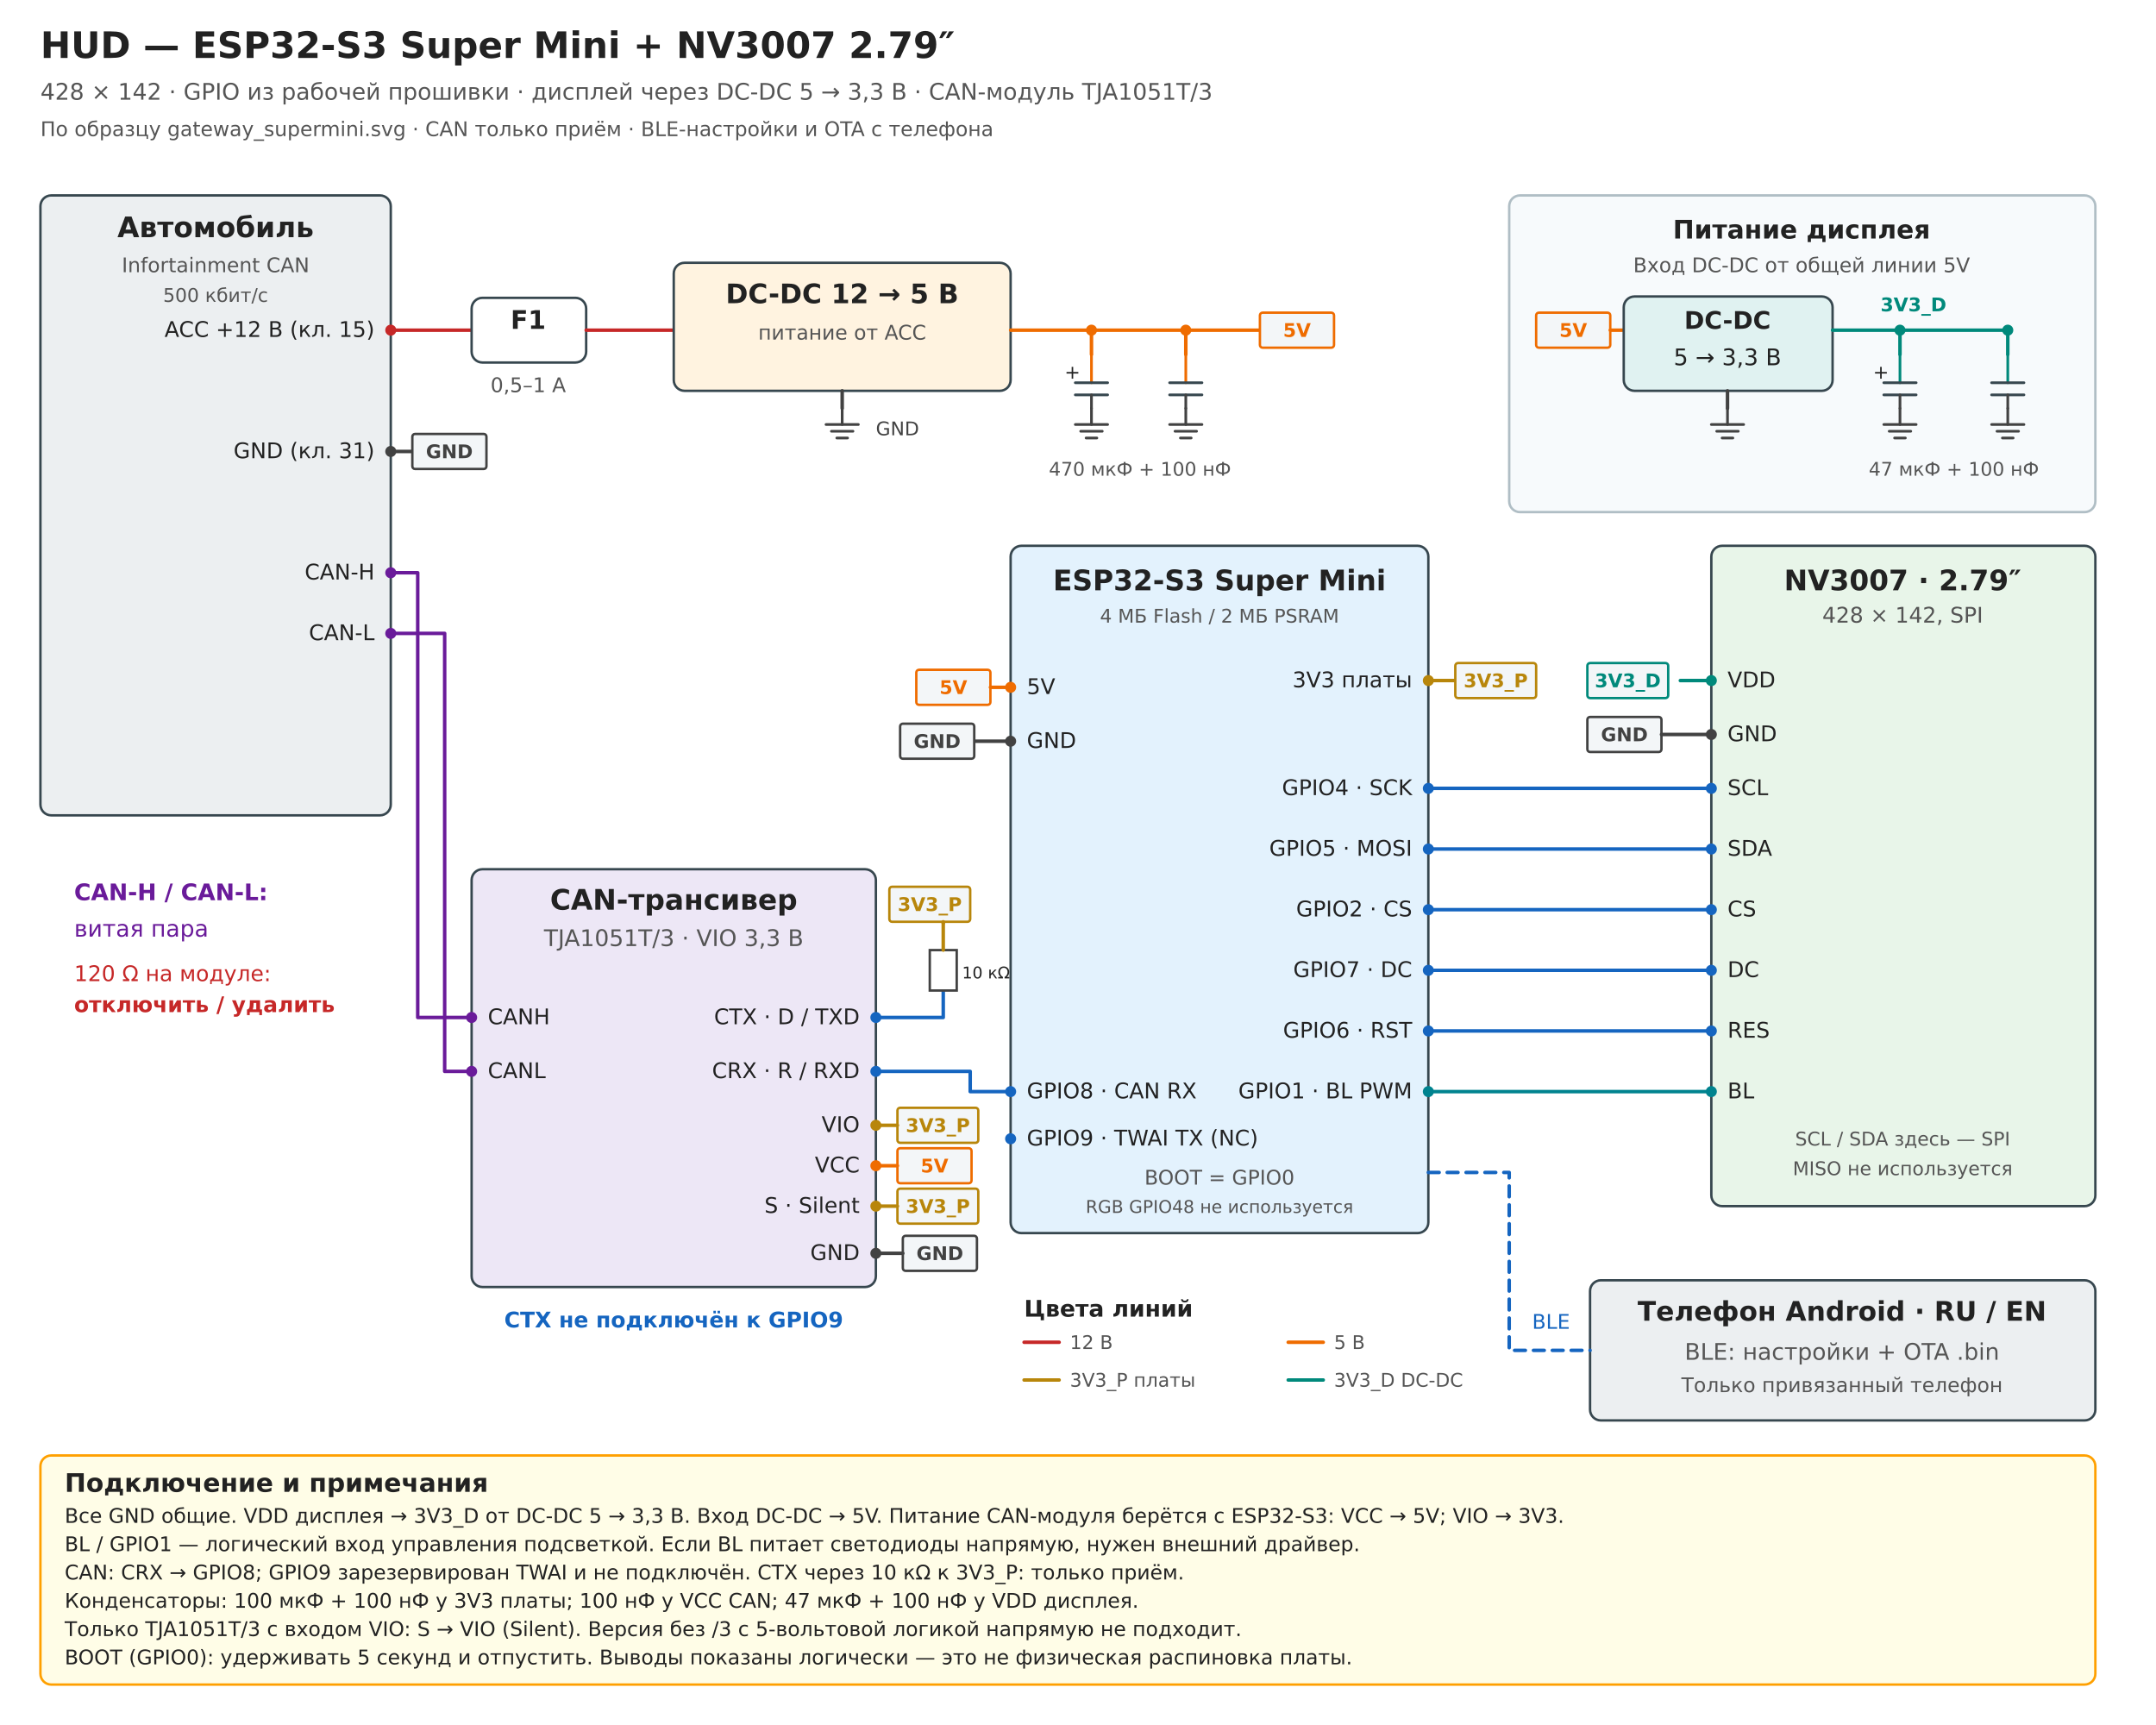
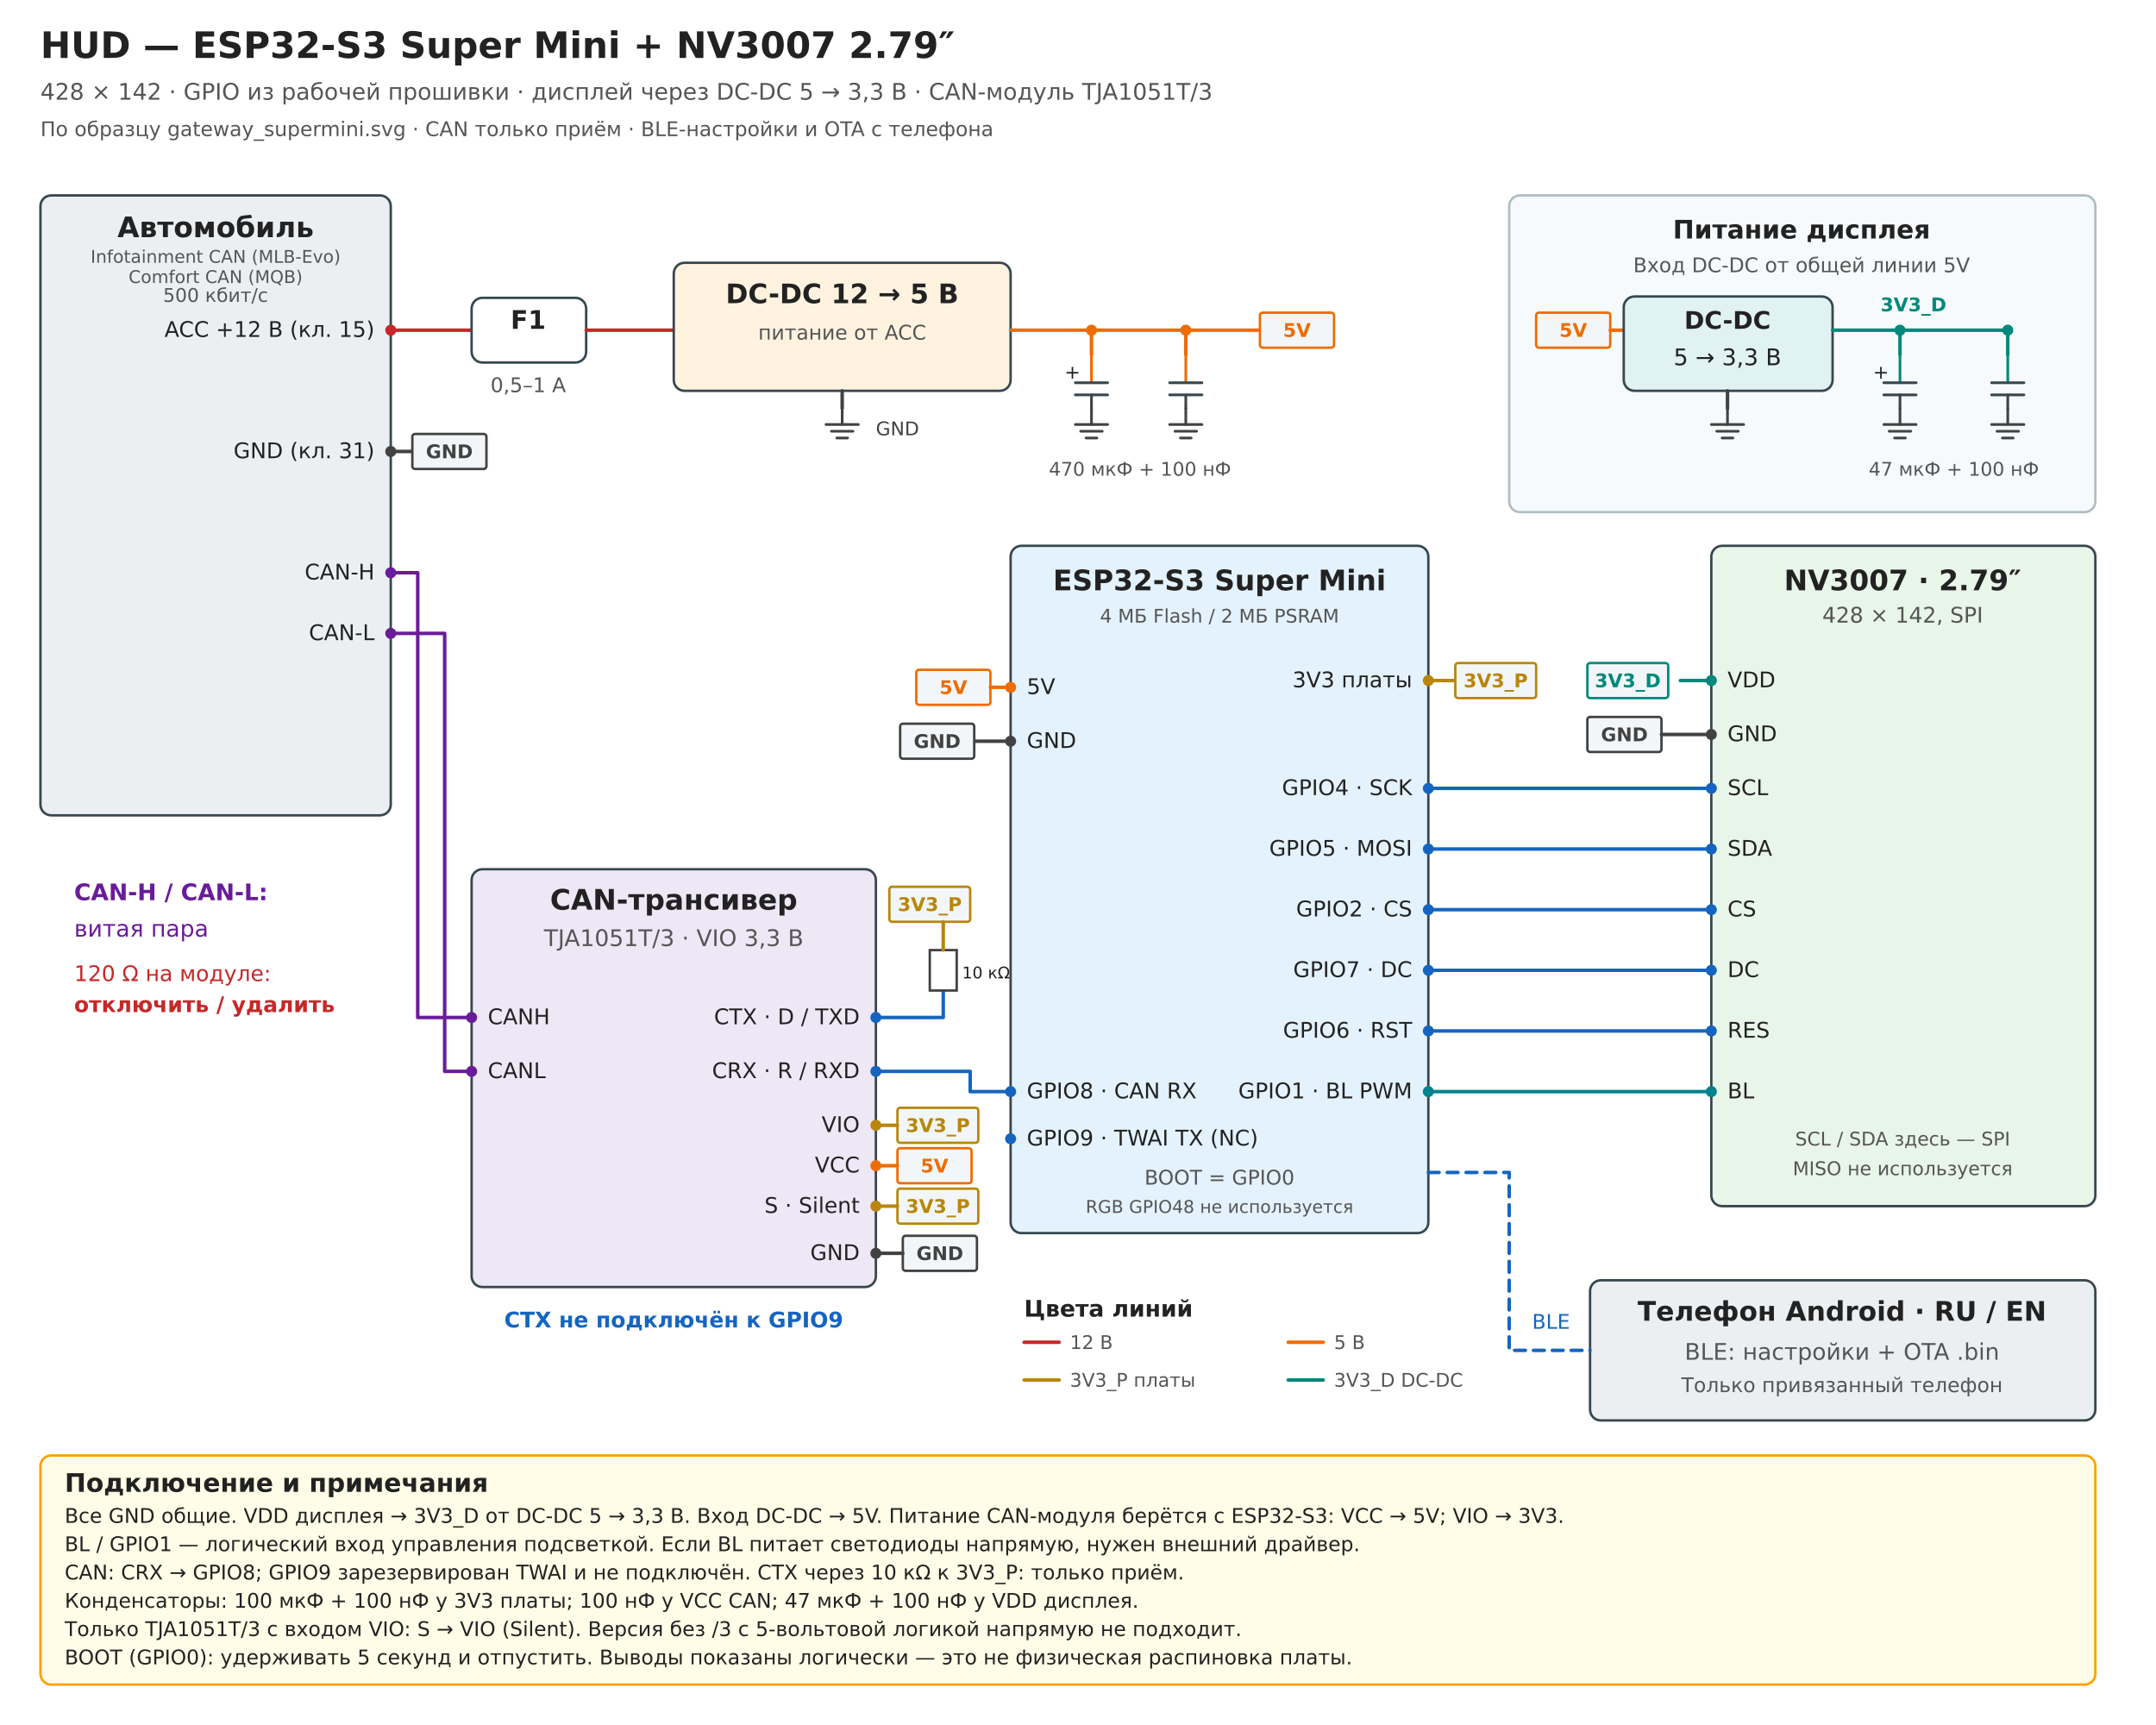
<svg xmlns="http://www.w3.org/2000/svg" width="1600" height="1280" viewBox="0 0 1600 1280" xml:lang="ru">
  <rect x="0" y="0" width="1600" height="1280" rx="0" fill="#fff" stroke="none" stroke-width="1.8" />
  <text x="30" y="43" font-family="DejaVu Sans, Arial, sans-serif" font-size="27" fill="#222" text-anchor="start" font-weight="bold">HUD — ESP32-S3 Super Mini + NV3007 2.79″</text>
  <text x="30" y="74" font-family="DejaVu Sans, Arial, sans-serif" font-size="17" fill="#555" text-anchor="start" font-weight="normal">428 × 142 · GPIO из рабочей прошивки · дисплей через DC-DC 5 → 3,3 В · CAN-модуль TJA1051T/3</text>
  <text x="30" y="101" font-family="DejaVu Sans, Arial, sans-serif" font-size="15" fill="#555" text-anchor="start" font-weight="normal">По образцу gateway_supermini.svg · CAN только приём · BLE-настройки и OTA с телефона</text>
  <rect x="30" y="145" width="260" height="460" rx="8" fill="#eceff1" stroke="#37474f" stroke-width="1.8" />
  <text x="160" y="176" font-family="DejaVu Sans, Arial, sans-serif" font-size="21" fill="#222" text-anchor="middle" font-weight="bold">Автомобиль</text>
-   <text x="160" y="202" font-family="DejaVu Sans, Arial, sans-serif" font-size="15" fill="#555" text-anchor="middle" font-weight="normal">Infortainment CAN</text>
+   <text x="160" y="195" font-family="DejaVu Sans, Arial, sans-serif" font-size="13" fill="#555" text-anchor="middle" font-weight="normal">Infotainment CAN (MLB-Evo)</text>
+   <text x="160" y="210" font-family="DejaVu Sans, Arial, sans-serif" font-size="13" fill="#555" text-anchor="middle" font-weight="normal">Comfort CAN (MQB)</text>
  <circle cx="290" cy="245" r="4.1" fill="#c62828" />
  <text x="278" y="250" font-family="DejaVu Sans, Arial, sans-serif" font-size="16" fill="#222" text-anchor="end" font-weight="normal">ACC +12 В (кл. 15)</text>
  <circle cx="290" cy="335" r="4.1" fill="#424242" />
  <text x="278" y="340" font-family="DejaVu Sans, Arial, sans-serif" font-size="16" fill="#222" text-anchor="end" font-weight="normal">GND (кл. 31)</text>
  <polyline points="290,335 306,335" fill="none" stroke="#424242" stroke-width="2.6" stroke-linecap="round" stroke-linejoin="round" />
  <rect x="306" y="322" width="55" height="26" rx="2" fill="#f3f6f8" stroke="#424242" stroke-width="1.8" />
  <text x="333.5" y="340" font-family="DejaVu Sans, Arial, sans-serif" font-size="14" fill="#424242" text-anchor="middle" font-weight="bold">GND</text>
  <circle cx="290" cy="425" r="4.1" fill="#6a1b9a" />
  <text x="278" y="430" font-family="DejaVu Sans, Arial, sans-serif" font-size="16" fill="#222" text-anchor="end" font-weight="normal">CAN-H</text>
  <circle cx="290" cy="470" r="4.1" fill="#6a1b9a" />
  <text x="278" y="475" font-family="DejaVu Sans, Arial, sans-serif" font-size="16" fill="#222" text-anchor="end" font-weight="normal">CAN-L</text>
  <polyline points="290,245 350,245" fill="none" stroke="#c62828" stroke-width="2.6" stroke-linecap="round" stroke-linejoin="round" />
  <rect x="350" y="221" width="85" height="48" rx="8" fill="#fff" stroke="#37474f" stroke-width="1.8" />
  <text x="392" y="244" font-family="DejaVu Sans, Arial, sans-serif" font-size="19" fill="#222" text-anchor="middle" font-weight="bold">F1</text>
  <text x="392" y="291" font-family="DejaVu Sans, Arial, sans-serif" font-size="15" fill="#555" text-anchor="middle" font-weight="normal">0,5–1 А</text>
  <polyline points="435,245 500,245" fill="none" stroke="#c62828" stroke-width="2.6" stroke-linecap="round" stroke-linejoin="round" />
  <rect x="500" y="195" width="250" height="95" rx="8" fill="#fff3e0" stroke="#37474f" stroke-width="1.8" />
  <text x="625" y="225" font-family="DejaVu Sans, Arial, sans-serif" font-size="20" fill="#222" text-anchor="middle" font-weight="bold">DC-DC 12 → 5 В</text>
  <text x="625" y="252" font-family="DejaVu Sans, Arial, sans-serif" font-size="15" fill="#555" text-anchor="middle" font-weight="normal">питание от ACC</text>
  <polyline points="625,290 625,303" fill="none" stroke="#424242" stroke-width="2.6" stroke-linecap="round" stroke-linejoin="round" />
  <polyline points="625,303 625,315" fill="none" stroke="#424242" stroke-width="2" stroke-linecap="round" stroke-linejoin="round" />
  <polyline points="613,315 637,315" fill="none" stroke="#424242" stroke-width="2" stroke-linecap="round" stroke-linejoin="round" />
  <polyline points="617,320 633,320" fill="none" stroke="#424242" stroke-width="2" stroke-linecap="round" stroke-linejoin="round" />
  <polyline points="621,325 629,325" fill="none" stroke="#424242" stroke-width="2" stroke-linecap="round" stroke-linejoin="round" />
  <text x="650" y="323" font-family="DejaVu Sans, Arial, sans-serif" font-size="14" fill="#424242" text-anchor="start" font-weight="normal">GND</text>
  <polyline points="750,245 935,245" fill="none" stroke="#ef6c00" stroke-width="2.6" stroke-linecap="round" stroke-linejoin="round" />
  <circle cx="810" cy="245" r="4.1" fill="#ef6c00" />
  <circle cx="880" cy="245" r="4.1" fill="#ef6c00" />
  <polyline points="810,245 810,263" fill="none" stroke="#ef6c00" stroke-width="2.6" stroke-linecap="round" stroke-linejoin="round" />
  <polyline points="880,245 880,263" fill="none" stroke="#ef6c00" stroke-width="2.6" stroke-linecap="round" stroke-linejoin="round" />
  <polyline points="810,263 810,284" fill="none" stroke="#ef6c00" stroke-width="2" stroke-linecap="round" stroke-linejoin="round" />
  <polyline points="798,284 822,284" fill="none" stroke="#37474f" stroke-width="2" stroke-linecap="round" stroke-linejoin="round" />
  <polyline points="798,293 822,293" fill="none" stroke="#37474f" stroke-width="2" stroke-linecap="round" stroke-linejoin="round" />
  <polyline points="810,293 810,303" fill="none" stroke="#424242" stroke-width="2" stroke-linecap="round" stroke-linejoin="round" />
  <polyline points="810,303 810,315" fill="none" stroke="#424242" stroke-width="2" stroke-linecap="round" stroke-linejoin="round" />
  <polyline points="798,315 822,315" fill="none" stroke="#424242" stroke-width="2" stroke-linecap="round" stroke-linejoin="round" />
  <polyline points="802,320 818,320" fill="none" stroke="#424242" stroke-width="2" stroke-linecap="round" stroke-linejoin="round" />
  <polyline points="806,325 814,325" fill="none" stroke="#424242" stroke-width="2" stroke-linecap="round" stroke-linejoin="round" />
  <text x="790" y="281" font-family="DejaVu Sans, Arial, sans-serif" font-size="14" fill="#222" text-anchor="start" font-weight="normal">+</text>
  <polyline points="880,263 880,284" fill="none" stroke="#ef6c00" stroke-width="2" stroke-linecap="round" stroke-linejoin="round" />
  <polyline points="868,284 892,284" fill="none" stroke="#37474f" stroke-width="2" stroke-linecap="round" stroke-linejoin="round" />
  <polyline points="868,293 892,293" fill="none" stroke="#37474f" stroke-width="2" stroke-linecap="round" stroke-linejoin="round" />
  <polyline points="880,293 880,303" fill="none" stroke="#424242" stroke-width="2" stroke-linecap="round" stroke-linejoin="round" />
  <polyline points="880,303 880,315" fill="none" stroke="#424242" stroke-width="2" stroke-linecap="round" stroke-linejoin="round" />
  <polyline points="868,315 892,315" fill="none" stroke="#424242" stroke-width="2" stroke-linecap="round" stroke-linejoin="round" />
  <polyline points="872,320 888,320" fill="none" stroke="#424242" stroke-width="2" stroke-linecap="round" stroke-linejoin="round" />
  <polyline points="876,325 884,325" fill="none" stroke="#424242" stroke-width="2" stroke-linecap="round" stroke-linejoin="round" />
  <rect x="935" y="232" width="55" height="26" rx="2" fill="#f3f6f8" stroke="#ef6c00" stroke-width="1.8" />
  <text x="962.5" y="250" font-family="DejaVu Sans, Arial, sans-serif" font-size="14" fill="#ef6c00" text-anchor="middle" font-weight="bold">5V</text>
  <text x="846" y="353" font-family="DejaVu Sans, Arial, sans-serif" font-size="14" fill="#555" text-anchor="middle" font-weight="normal">470 мкФ + 100 нФ</text>
  <rect x="1120" y="145" width="435" height="235" rx="8" fill="#f7fafc" stroke="#b0bec5" stroke-width="1.8" />
  <text x="1337" y="177" font-family="DejaVu Sans, Arial, sans-serif" font-size="19" fill="#222" text-anchor="middle" font-weight="bold">Питание дисплея</text>
  <text x="1337" y="202" font-family="DejaVu Sans, Arial, sans-serif" font-size="15" fill="#555" text-anchor="middle" font-weight="normal">Вход DC-DC от общей линии 5V</text>
  <rect x="1140" y="232" width="55" height="26" rx="2" fill="#f3f6f8" stroke="#ef6c00" stroke-width="1.8" />
  <text x="1167.5" y="250" font-family="DejaVu Sans, Arial, sans-serif" font-size="14" fill="#ef6c00" text-anchor="middle" font-weight="bold">5V</text>
  <polyline points="1195,245 1205,245" fill="none" stroke="#ef6c00" stroke-width="2.6" stroke-linecap="round" stroke-linejoin="round" />
  <rect x="1205" y="220" width="155" height="70" rx="8" fill="#e0f2f1" stroke="#37474f" stroke-width="1.8" />
  <text x="1282" y="244" font-family="DejaVu Sans, Arial, sans-serif" font-size="18" fill="#222" text-anchor="middle" font-weight="bold">DC-DC</text>
  <text x="1282" y="271" font-family="DejaVu Sans, Arial, sans-serif" font-size="17" fill="#222" text-anchor="middle" font-weight="normal">5 → 3,3 В</text>
  <polyline points="1282,290 1282,303" fill="none" stroke="#424242" stroke-width="2.6" stroke-linecap="round" stroke-linejoin="round" />
  <polyline points="1282,303 1282,315" fill="none" stroke="#424242" stroke-width="2" stroke-linecap="round" stroke-linejoin="round" />
  <polyline points="1270,315 1294,315" fill="none" stroke="#424242" stroke-width="2" stroke-linecap="round" stroke-linejoin="round" />
  <polyline points="1274,320 1290,320" fill="none" stroke="#424242" stroke-width="2" stroke-linecap="round" stroke-linejoin="round" />
  <polyline points="1278,325 1286,325" fill="none" stroke="#424242" stroke-width="2" stroke-linecap="round" stroke-linejoin="round" />
  <polyline points="1360,245 1490,245" fill="none" stroke="#00897b" stroke-width="2.6" stroke-linecap="round" stroke-linejoin="round" />
  <text x="1420" y="231" font-family="DejaVu Sans, Arial, sans-serif" font-size="14" fill="#00897b" text-anchor="middle" font-weight="bold">3V3_D</text>
  <circle cx="1410" cy="245" r="4.1" fill="#00897b" />
  <circle cx="1490" cy="245" r="4.1" fill="#00897b" />
  <polyline points="1410,245 1410,263" fill="none" stroke="#00897b" stroke-width="2.6" stroke-linecap="round" stroke-linejoin="round" />
  <polyline points="1410,263 1410,284" fill="none" stroke="#00897b" stroke-width="2" stroke-linecap="round" stroke-linejoin="round" />
  <polyline points="1398,284 1422,284" fill="none" stroke="#37474f" stroke-width="2" stroke-linecap="round" stroke-linejoin="round" />
  <polyline points="1398,293 1422,293" fill="none" stroke="#37474f" stroke-width="2" stroke-linecap="round" stroke-linejoin="round" />
  <polyline points="1410,293 1410,303" fill="none" stroke="#424242" stroke-width="2" stroke-linecap="round" stroke-linejoin="round" />
  <polyline points="1410,303 1410,315" fill="none" stroke="#424242" stroke-width="2" stroke-linecap="round" stroke-linejoin="round" />
  <polyline points="1398,315 1422,315" fill="none" stroke="#424242" stroke-width="2" stroke-linecap="round" stroke-linejoin="round" />
  <polyline points="1402,320 1418,320" fill="none" stroke="#424242" stroke-width="2" stroke-linecap="round" stroke-linejoin="round" />
  <polyline points="1406,325 1414,325" fill="none" stroke="#424242" stroke-width="2" stroke-linecap="round" stroke-linejoin="round" />
  <text x="1390" y="281" font-family="DejaVu Sans, Arial, sans-serif" font-size="14" fill="#222" text-anchor="start" font-weight="normal">+</text>
  <polyline points="1490,245 1490,263" fill="none" stroke="#00897b" stroke-width="2.6" stroke-linecap="round" stroke-linejoin="round" />
  <polyline points="1490,263 1490,284" fill="none" stroke="#00897b" stroke-width="2" stroke-linecap="round" stroke-linejoin="round" />
  <polyline points="1478,284 1502,284" fill="none" stroke="#37474f" stroke-width="2" stroke-linecap="round" stroke-linejoin="round" />
  <polyline points="1478,293 1502,293" fill="none" stroke="#37474f" stroke-width="2" stroke-linecap="round" stroke-linejoin="round" />
  <polyline points="1490,293 1490,303" fill="none" stroke="#424242" stroke-width="2" stroke-linecap="round" stroke-linejoin="round" />
  <polyline points="1490,303 1490,315" fill="none" stroke="#424242" stroke-width="2" stroke-linecap="round" stroke-linejoin="round" />
  <polyline points="1478,315 1502,315" fill="none" stroke="#424242" stroke-width="2" stroke-linecap="round" stroke-linejoin="round" />
  <polyline points="1482,320 1498,320" fill="none" stroke="#424242" stroke-width="2" stroke-linecap="round" stroke-linejoin="round" />
  <polyline points="1486,325 1494,325" fill="none" stroke="#424242" stroke-width="2" stroke-linecap="round" stroke-linejoin="round" />
  <text x="1450" y="353" font-family="DejaVu Sans, Arial, sans-serif" font-size="14" fill="#555" text-anchor="middle" font-weight="normal">47 мкФ + 100 нФ</text>
  <rect x="750" y="405" width="310" height="510" rx="8" fill="#e3f2fd" stroke="#37474f" stroke-width="1.8" />
  <text x="905" y="438" font-family="DejaVu Sans, Arial, sans-serif" font-size="21" fill="#222" text-anchor="middle" font-weight="bold">ESP32-S3 Super Mini</text>
  <text x="905" y="462" font-family="DejaVu Sans, Arial, sans-serif" font-size="14" fill="#555" text-anchor="middle" font-weight="normal">4 МБ Flash / 2 МБ PSRAM</text>
  <circle cx="750" cy="510" r="4.1" fill="#ef6c00" />
  <text x="762" y="515" font-family="DejaVu Sans, Arial, sans-serif" font-size="16" fill="#222" text-anchor="start" font-weight="normal">5V</text>
  <rect x="680" y="497" width="55" height="26" rx="2" fill="#f3f6f8" stroke="#ef6c00" stroke-width="1.8" />
  <text x="707.5" y="515" font-family="DejaVu Sans, Arial, sans-serif" font-size="14" fill="#ef6c00" text-anchor="middle" font-weight="bold">5V</text>
  <polyline points="735,510 750,510" fill="none" stroke="#ef6c00" stroke-width="2.6" stroke-linecap="round" stroke-linejoin="round" />
  <circle cx="750" cy="550" r="4.1" fill="#424242" />
  <text x="762" y="555" font-family="DejaVu Sans, Arial, sans-serif" font-size="16" fill="#222" text-anchor="start" font-weight="normal">GND</text>
  <rect x="668" y="537" width="55" height="26" rx="2" fill="#f3f6f8" stroke="#424242" stroke-width="1.8" />
  <text x="695.5" y="555" font-family="DejaVu Sans, Arial, sans-serif" font-size="14" fill="#424242" text-anchor="middle" font-weight="bold">GND</text>
  <polyline points="724,550 750,550" fill="none" stroke="#424242" stroke-width="2.6" stroke-linecap="round" stroke-linejoin="round" />
  <circle cx="1060" cy="505" r="4.1" fill="#b8860b" />
  <text x="1048" y="510" font-family="DejaVu Sans, Arial, sans-serif" font-size="16" fill="#222" text-anchor="end" font-weight="normal">3V3 платы</text>
  <polyline points="1060,505 1080,505" fill="none" stroke="#b8860b" stroke-width="2.6" stroke-linecap="round" stroke-linejoin="round" />
  <rect x="1080" y="492" width="60" height="26" rx="2" fill="#f3f6f8" stroke="#b8860b" stroke-width="1.8" />
  <text x="1110.0" y="510" font-family="DejaVu Sans, Arial, sans-serif" font-size="14" fill="#b8860b" text-anchor="middle" font-weight="bold">3V3_P</text>
  <circle cx="750" cy="810" r="4.1" fill="#1565c0" />
  <text x="762" y="815" font-family="DejaVu Sans, Arial, sans-serif" font-size="16" fill="#222" text-anchor="start" font-weight="normal">GPIO8 · CAN RX</text>
  <circle cx="750" cy="845" r="4.1" fill="#1565c0" />
  <text x="762" y="850" font-family="DejaVu Sans, Arial, sans-serif" font-size="16" fill="#222" text-anchor="start" font-weight="normal">GPIO9 · TWAI TX (NC)</text>
  <text x="905" y="879" font-family="DejaVu Sans, Arial, sans-serif" font-size="15" fill="#555" text-anchor="middle" font-weight="normal">BOOT = GPIO0</text>
  <text x="905" y="900" font-family="DejaVu Sans, Arial, sans-serif" font-size="13" fill="#555" text-anchor="middle" font-weight="normal">RGB GPIO48 не используется</text>
  <rect x="1270" y="405" width="285" height="490" rx="8" fill="#e8f5e9" stroke="#37474f" stroke-width="1.8" />
  <text x="1412" y="438" font-family="DejaVu Sans, Arial, sans-serif" font-size="21" fill="#222" text-anchor="middle" font-weight="bold">NV3007 · 2.79″</text>
  <text x="1412" y="462" font-family="DejaVu Sans, Arial, sans-serif" font-size="16" fill="#555" text-anchor="middle" font-weight="normal">428 × 142, SPI</text>
  <circle cx="1270" cy="505" r="4.1" fill="#00897b" />
  <text x="1282" y="510" font-family="DejaVu Sans, Arial, sans-serif" font-size="16" fill="#222" text-anchor="start" font-weight="normal">VDD</text>
  <rect x="1178" y="492" width="60" height="26" rx="2" fill="#f3f6f8" stroke="#00897b" stroke-width="1.8" />
  <text x="1208.0" y="510" font-family="DejaVu Sans, Arial, sans-serif" font-size="14" fill="#00897b" text-anchor="middle" font-weight="bold">3V3_D</text>
  <polyline points="1247,505 1270,505" fill="none" stroke="#00897b" stroke-width="2.6" stroke-linecap="round" stroke-linejoin="round" />
  <circle cx="1270" cy="545" r="4.1" fill="#424242" />
  <text x="1282" y="550" font-family="DejaVu Sans, Arial, sans-serif" font-size="16" fill="#222" text-anchor="start" font-weight="normal">GND</text>
  <rect x="1178" y="532" width="55" height="26" rx="2" fill="#f3f6f8" stroke="#424242" stroke-width="1.8" />
  <text x="1205.5" y="550" font-family="DejaVu Sans, Arial, sans-serif" font-size="14" fill="#424242" text-anchor="middle" font-weight="bold">GND</text>
  <polyline points="1233,545 1270,545" fill="none" stroke="#424242" stroke-width="2.6" stroke-linecap="round" stroke-linejoin="round" />
  <circle cx="1060" cy="585" r="4.1" fill="#1565c0" />
  <text x="1048" y="590" font-family="DejaVu Sans, Arial, sans-serif" font-size="16" fill="#222" text-anchor="end" font-weight="normal">GPIO4 · SCK</text>
  <circle cx="1270" cy="585" r="4.1" fill="#1565c0" />
  <text x="1282" y="590" font-family="DejaVu Sans, Arial, sans-serif" font-size="16" fill="#222" text-anchor="start" font-weight="normal">SCL</text>
  <polyline points="1060,585 1270,585" fill="none" stroke="#1565c0" stroke-width="2.6" stroke-linecap="round" stroke-linejoin="round" />
  <circle cx="1060" cy="630" r="4.1" fill="#1565c0" />
  <text x="1048" y="635" font-family="DejaVu Sans, Arial, sans-serif" font-size="16" fill="#222" text-anchor="end" font-weight="normal">GPIO5 · MOSI</text>
  <circle cx="1270" cy="630" r="4.1" fill="#1565c0" />
  <text x="1282" y="635" font-family="DejaVu Sans, Arial, sans-serif" font-size="16" fill="#222" text-anchor="start" font-weight="normal">SDA</text>
  <polyline points="1060,630 1270,630" fill="none" stroke="#1565c0" stroke-width="2.6" stroke-linecap="round" stroke-linejoin="round" />
  <circle cx="1060" cy="675" r="4.1" fill="#1565c0" />
  <text x="1048" y="680" font-family="DejaVu Sans, Arial, sans-serif" font-size="16" fill="#222" text-anchor="end" font-weight="normal">GPIO2 · CS</text>
  <circle cx="1270" cy="675" r="4.1" fill="#1565c0" />
  <text x="1282" y="680" font-family="DejaVu Sans, Arial, sans-serif" font-size="16" fill="#222" text-anchor="start" font-weight="normal">CS</text>
  <polyline points="1060,675 1270,675" fill="none" stroke="#1565c0" stroke-width="2.6" stroke-linecap="round" stroke-linejoin="round" />
  <circle cx="1060" cy="720" r="4.1" fill="#1565c0" />
  <text x="1048" y="725" font-family="DejaVu Sans, Arial, sans-serif" font-size="16" fill="#222" text-anchor="end" font-weight="normal">GPIO7 · DC</text>
  <circle cx="1270" cy="720" r="4.1" fill="#1565c0" />
  <text x="1282" y="725" font-family="DejaVu Sans, Arial, sans-serif" font-size="16" fill="#222" text-anchor="start" font-weight="normal">DC</text>
  <polyline points="1060,720 1270,720" fill="none" stroke="#1565c0" stroke-width="2.6" stroke-linecap="round" stroke-linejoin="round" />
  <circle cx="1060" cy="765" r="4.1" fill="#1565c0" />
  <text x="1048" y="770" font-family="DejaVu Sans, Arial, sans-serif" font-size="16" fill="#222" text-anchor="end" font-weight="normal">GPIO6 · RST</text>
  <circle cx="1270" cy="765" r="4.1" fill="#1565c0" />
  <text x="1282" y="770" font-family="DejaVu Sans, Arial, sans-serif" font-size="16" fill="#222" text-anchor="start" font-weight="normal">RES</text>
  <polyline points="1060,765 1270,765" fill="none" stroke="#1565c0" stroke-width="2.6" stroke-linecap="round" stroke-linejoin="round" />
  <circle cx="1060" cy="810" r="4.1" fill="#00838f" />
  <text x="1048" y="815" font-family="DejaVu Sans, Arial, sans-serif" font-size="16" fill="#222" text-anchor="end" font-weight="normal">GPIO1 · BL PWM</text>
  <circle cx="1270" cy="810" r="4.1" fill="#00838f" />
  <text x="1282" y="815" font-family="DejaVu Sans, Arial, sans-serif" font-size="16" fill="#222" text-anchor="start" font-weight="normal">BL</text>
  <polyline points="1060,810 1270,810" fill="none" stroke="#00838f" stroke-width="2.6" stroke-linecap="round" stroke-linejoin="round" />
  <text x="1412" y="850" font-family="DejaVu Sans, Arial, sans-serif" font-size="14" fill="#555" text-anchor="middle" font-weight="normal">SCL / SDA здесь — SPI</text>
  <text x="1412" y="872" font-family="DejaVu Sans, Arial, sans-serif" font-size="14" fill="#555" text-anchor="middle" font-weight="normal">MISO не используется</text>
  <rect x="350" y="645" width="300" height="310" rx="8" fill="#ede7f6" stroke="#37474f" stroke-width="1.8" />
  <text x="500" y="675" font-family="DejaVu Sans, Arial, sans-serif" font-size="21" fill="#222" text-anchor="middle" font-weight="bold">CAN-трансивер</text>
  <text x="500" y="702" font-family="DejaVu Sans, Arial, sans-serif" font-size="17" fill="#555" text-anchor="middle" font-weight="normal">TJA1051T/3 · VIO 3,3 В</text>
  <circle cx="350" cy="755" r="4.1" fill="#6a1b9a" />
  <text x="362" y="760" font-family="DejaVu Sans, Arial, sans-serif" font-size="16" fill="#222" text-anchor="start" font-weight="normal">CANH</text>
  <circle cx="350" cy="795" r="4.1" fill="#6a1b9a" />
  <text x="362" y="800" font-family="DejaVu Sans, Arial, sans-serif" font-size="16" fill="#222" text-anchor="start" font-weight="normal">CANL</text>
  <polyline points="290,425 310,425 310,755 350,755" fill="none" stroke="#6a1b9a" stroke-width="2.6" stroke-linecap="round" stroke-linejoin="round" />
  <polyline points="290,470 330,470 330,795 350,795" fill="none" stroke="#6a1b9a" stroke-width="2.6" stroke-linecap="round" stroke-linejoin="round" />
  <text x="55" y="668" font-family="DejaVu Sans, Arial, sans-serif" font-size="17" fill="#6a1b9a" text-anchor="start" font-weight="bold">CAN-H / CAN-L:</text>
  <text x="55" y="695" font-family="DejaVu Sans, Arial, sans-serif" font-size="17" fill="#6a1b9a" text-anchor="start" font-weight="normal">витая пара</text>
  <text x="55" y="728" font-family="DejaVu Sans, Arial, sans-serif" font-size="16" fill="#c62828" text-anchor="start" font-weight="normal">120 Ω на модуле:</text>
  <text x="55" y="751" font-family="DejaVu Sans, Arial, sans-serif" font-size="16" fill="#c62828" text-anchor="start" font-weight="bold">отключить / удалить</text>
  <circle cx="650" cy="755" r="4.1" fill="#1565c0" />
  <text x="638" y="760" font-family="DejaVu Sans, Arial, sans-serif" font-size="16" fill="#222" text-anchor="end" font-weight="normal">CTX · D / TXD</text>
  <polyline points="650,755 700,755 700,735" fill="none" stroke="#1565c0" stroke-width="2.6" stroke-linecap="round" stroke-linejoin="round" />
  <rect x="690" y="705" width="20" height="30" rx="0" fill="#fff" stroke="#424242" stroke-width="1.8" />
  <polyline points="700,705 700,685" fill="none" stroke="#b8860b" stroke-width="2.6" stroke-linecap="round" stroke-linejoin="round" />
  <rect x="660" y="658" width="60" height="26" rx="2" fill="#f3f6f8" stroke="#b8860b" stroke-width="1.8" />
  <text x="690.0" y="676" font-family="DejaVu Sans, Arial, sans-serif" font-size="14" fill="#b8860b" text-anchor="middle" font-weight="bold">3V3_P</text>
  <polyline points="700,684 700,685" fill="none" stroke="#b8860b" stroke-width="2.6" stroke-linecap="round" stroke-linejoin="round" />
  <text x="714" y="726" font-family="DejaVu Sans, Arial, sans-serif" font-size="12" fill="#222" text-anchor="start" font-weight="normal">10 кΩ</text>
  <circle cx="650" cy="795" r="4.1" fill="#1565c0" />
  <text x="638" y="800" font-family="DejaVu Sans, Arial, sans-serif" font-size="16" fill="#222" text-anchor="end" font-weight="normal">CRX · R / RXD</text>
  <polyline points="650,795 720,795 720,810 750,810" fill="none" stroke="#1565c0" stroke-width="2.6" stroke-linecap="round" stroke-linejoin="round" />
  <circle cx="650" cy="835" r="4.1" fill="#b8860b" />
  <text x="638" y="840" font-family="DejaVu Sans, Arial, sans-serif" font-size="16" fill="#222" text-anchor="end" font-weight="normal">VIO</text>
  <rect x="666" y="822" width="60" height="26" rx="2" fill="#f3f6f8" stroke="#b8860b" stroke-width="1.8" />
  <text x="696.0" y="840" font-family="DejaVu Sans, Arial, sans-serif" font-size="14" fill="#b8860b" text-anchor="middle" font-weight="bold">3V3_P</text>
  <polyline points="650,835 666,835" fill="none" stroke="#b8860b" stroke-width="2.6" stroke-linecap="round" stroke-linejoin="round" />
  <circle cx="650" cy="865" r="4.1" fill="#ef6c00" />
  <text x="638" y="870" font-family="DejaVu Sans, Arial, sans-serif" font-size="16" fill="#222" text-anchor="end" font-weight="normal">VCC</text>
  <rect x="666" y="852" width="55" height="26" rx="2" fill="#f3f6f8" stroke="#ef6c00" stroke-width="1.8" />
  <text x="693.5" y="870" font-family="DejaVu Sans, Arial, sans-serif" font-size="14" fill="#ef6c00" text-anchor="middle" font-weight="bold">5V</text>
  <polyline points="650,865 666,865" fill="none" stroke="#ef6c00" stroke-width="2.6" stroke-linecap="round" stroke-linejoin="round" />
  <circle cx="650" cy="895" r="4.1" fill="#b8860b" />
  <text x="638" y="900" font-family="DejaVu Sans, Arial, sans-serif" font-size="16" fill="#222" text-anchor="end" font-weight="normal">S · Silent</text>
  <rect x="666" y="882" width="60" height="26" rx="2" fill="#f3f6f8" stroke="#b8860b" stroke-width="1.8" />
  <text x="696.0" y="900" font-family="DejaVu Sans, Arial, sans-serif" font-size="14" fill="#b8860b" text-anchor="middle" font-weight="bold">3V3_P</text>
  <polyline points="650,895 666,895" fill="none" stroke="#b8860b" stroke-width="2.6" stroke-linecap="round" stroke-linejoin="round" />
  <circle cx="650" cy="930" r="4.1" fill="#424242" />
  <text x="638" y="935" font-family="DejaVu Sans, Arial, sans-serif" font-size="16" fill="#222" text-anchor="end" font-weight="normal">GND</text>
  <rect x="670" y="917" width="55" height="26" rx="2" fill="#f3f6f8" stroke="#424242" stroke-width="1.8" />
  <text x="697.5" y="935" font-family="DejaVu Sans, Arial, sans-serif" font-size="14" fill="#424242" text-anchor="middle" font-weight="bold">GND</text>
  <polyline points="650,930 670,930" fill="none" stroke="#424242" stroke-width="2.6" stroke-linecap="round" stroke-linejoin="round" />
  <text x="500" y="985" font-family="DejaVu Sans, Arial, sans-serif" font-size="16" fill="#1565c0" text-anchor="middle" font-weight="bold">CTX не подключён к GPIO9</text>
  <rect x="1180" y="950" width="375" height="104" rx="8" fill="#eceff1" stroke="#37474f" stroke-width="1.8" />
  <text x="1367" y="980" font-family="DejaVu Sans, Arial, sans-serif" font-size="20" fill="#222" text-anchor="middle" font-weight="bold">Телефон Android · RU / EN</text>
  <text x="1367" y="1009" font-family="DejaVu Sans, Arial, sans-serif" font-size="17" fill="#555" text-anchor="middle" font-weight="normal">BLE: настройки + OTA .bin</text>
  <text x="1367" y="1033" font-family="DejaVu Sans, Arial, sans-serif" font-size="15" fill="#555" text-anchor="middle" font-weight="normal">Только привязанный телефон</text>
  <polyline points="1060,870 1120,870 1120,1002 1180,1002" fill="none" stroke="#1565c0" stroke-width="2.6" stroke-linecap="round" stroke-linejoin="round" stroke-dasharray="8 6" />
  <text x="1137" y="986" font-family="DejaVu Sans, Arial, sans-serif" font-size="15" fill="#1565c0" text-anchor="start" font-weight="normal">BLE</text>
  <text x="760" y="977" font-family="DejaVu Sans, Arial, sans-serif" font-size="17" fill="#222" text-anchor="start" font-weight="bold">Цвета линий</text>
  <polyline points="760,996 786,996" fill="none" stroke="#c62828" stroke-width="2.6" stroke-linecap="round" stroke-linejoin="round" />
  <text x="794" y="1001" font-family="DejaVu Sans, Arial, sans-serif" font-size="14" fill="#555" text-anchor="start" font-weight="normal">12 В</text>
  <polyline points="956,996 982,996" fill="none" stroke="#ef6c00" stroke-width="2.6" stroke-linecap="round" stroke-linejoin="round" />
  <text x="990" y="1001" font-family="DejaVu Sans, Arial, sans-serif" font-size="14" fill="#555" text-anchor="start" font-weight="normal">5 В</text>
  <polyline points="760,1024 786,1024" fill="none" stroke="#b8860b" stroke-width="2.6" stroke-linecap="round" stroke-linejoin="round" />
  <text x="794" y="1029" font-family="DejaVu Sans, Arial, sans-serif" font-size="14" fill="#555" text-anchor="start" font-weight="normal">3V3_P платы</text>
  <polyline points="956,1024 982,1024" fill="none" stroke="#00897b" stroke-width="2.6" stroke-linecap="round" stroke-linejoin="round" />
  <text x="990" y="1029" font-family="DejaVu Sans, Arial, sans-serif" font-size="14" fill="#555" text-anchor="start" font-weight="normal">3V3_D DC-DC</text>
  <rect x="30" y="1080" width="1525" height="170" rx="8" fill="#fffde7" stroke="#ffa000" stroke-width="1.8" />
  <text x="48" y="1107" font-family="DejaVu Sans, Arial, sans-serif" font-size="19" fill="#222" text-anchor="start" font-weight="bold">Подключение и примечания</text>
  <text x="48" y="1130" font-family="DejaVu Sans, Arial, sans-serif" font-size="15" fill="#222" text-anchor="start" font-weight="normal">Все GND общие. VDD дисплея → 3V3_D от DC-DC 5 → 3,3 В. Вход DC-DC → 5V. Питание CAN-модуля берётся с ESP32-S3: VCC → 5V; VIO → 3V3.</text>
  <text x="48" y="1151" font-family="DejaVu Sans, Arial, sans-serif" font-size="15" fill="#222" text-anchor="start" font-weight="normal">BL / GPIO1 — логический вход управления подсветкой. Если BL питает светодиоды напрямую, нужен внешний драйвер.</text>
  <text x="48" y="1172" font-family="DejaVu Sans, Arial, sans-serif" font-size="15" fill="#222" text-anchor="start" font-weight="normal">CAN: CRX → GPIO8; GPIO9 зарезервирован TWAI и не подключён. CTX через 10 кΩ к 3V3_P: только приём.</text>
  <text x="48" y="1193" font-family="DejaVu Sans, Arial, sans-serif" font-size="15" fill="#222" text-anchor="start" font-weight="normal">Конденсаторы: 100 мкФ + 100 нФ у 3V3 платы; 100 нФ у VCC CAN; 47 мкФ + 100 нФ у VDD дисплея.</text>
  <text x="48" y="1214" font-family="DejaVu Sans, Arial, sans-serif" font-size="15" fill="#222" text-anchor="start" font-weight="normal">Только TJA1051T/3 с входом VIO: S → VIO (Silent). Версия без /3 с 5-вольтовой логикой напрямую не подходит.</text>
  <text x="48" y="1235" font-family="DejaVu Sans, Arial, sans-serif" font-size="15" fill="#222" text-anchor="start" font-weight="normal">BOOT (GPIO0): удерживать 5 секунд и отпустить. Выводы показаны логически — это не физическая распиновка платы.</text>
  <text x="160" y="224" font-family="DejaVu Sans, Arial, sans-serif" font-size="14" fill="#555" text-anchor="middle" font-weight="normal">500 кбит/с</text>
</svg>
